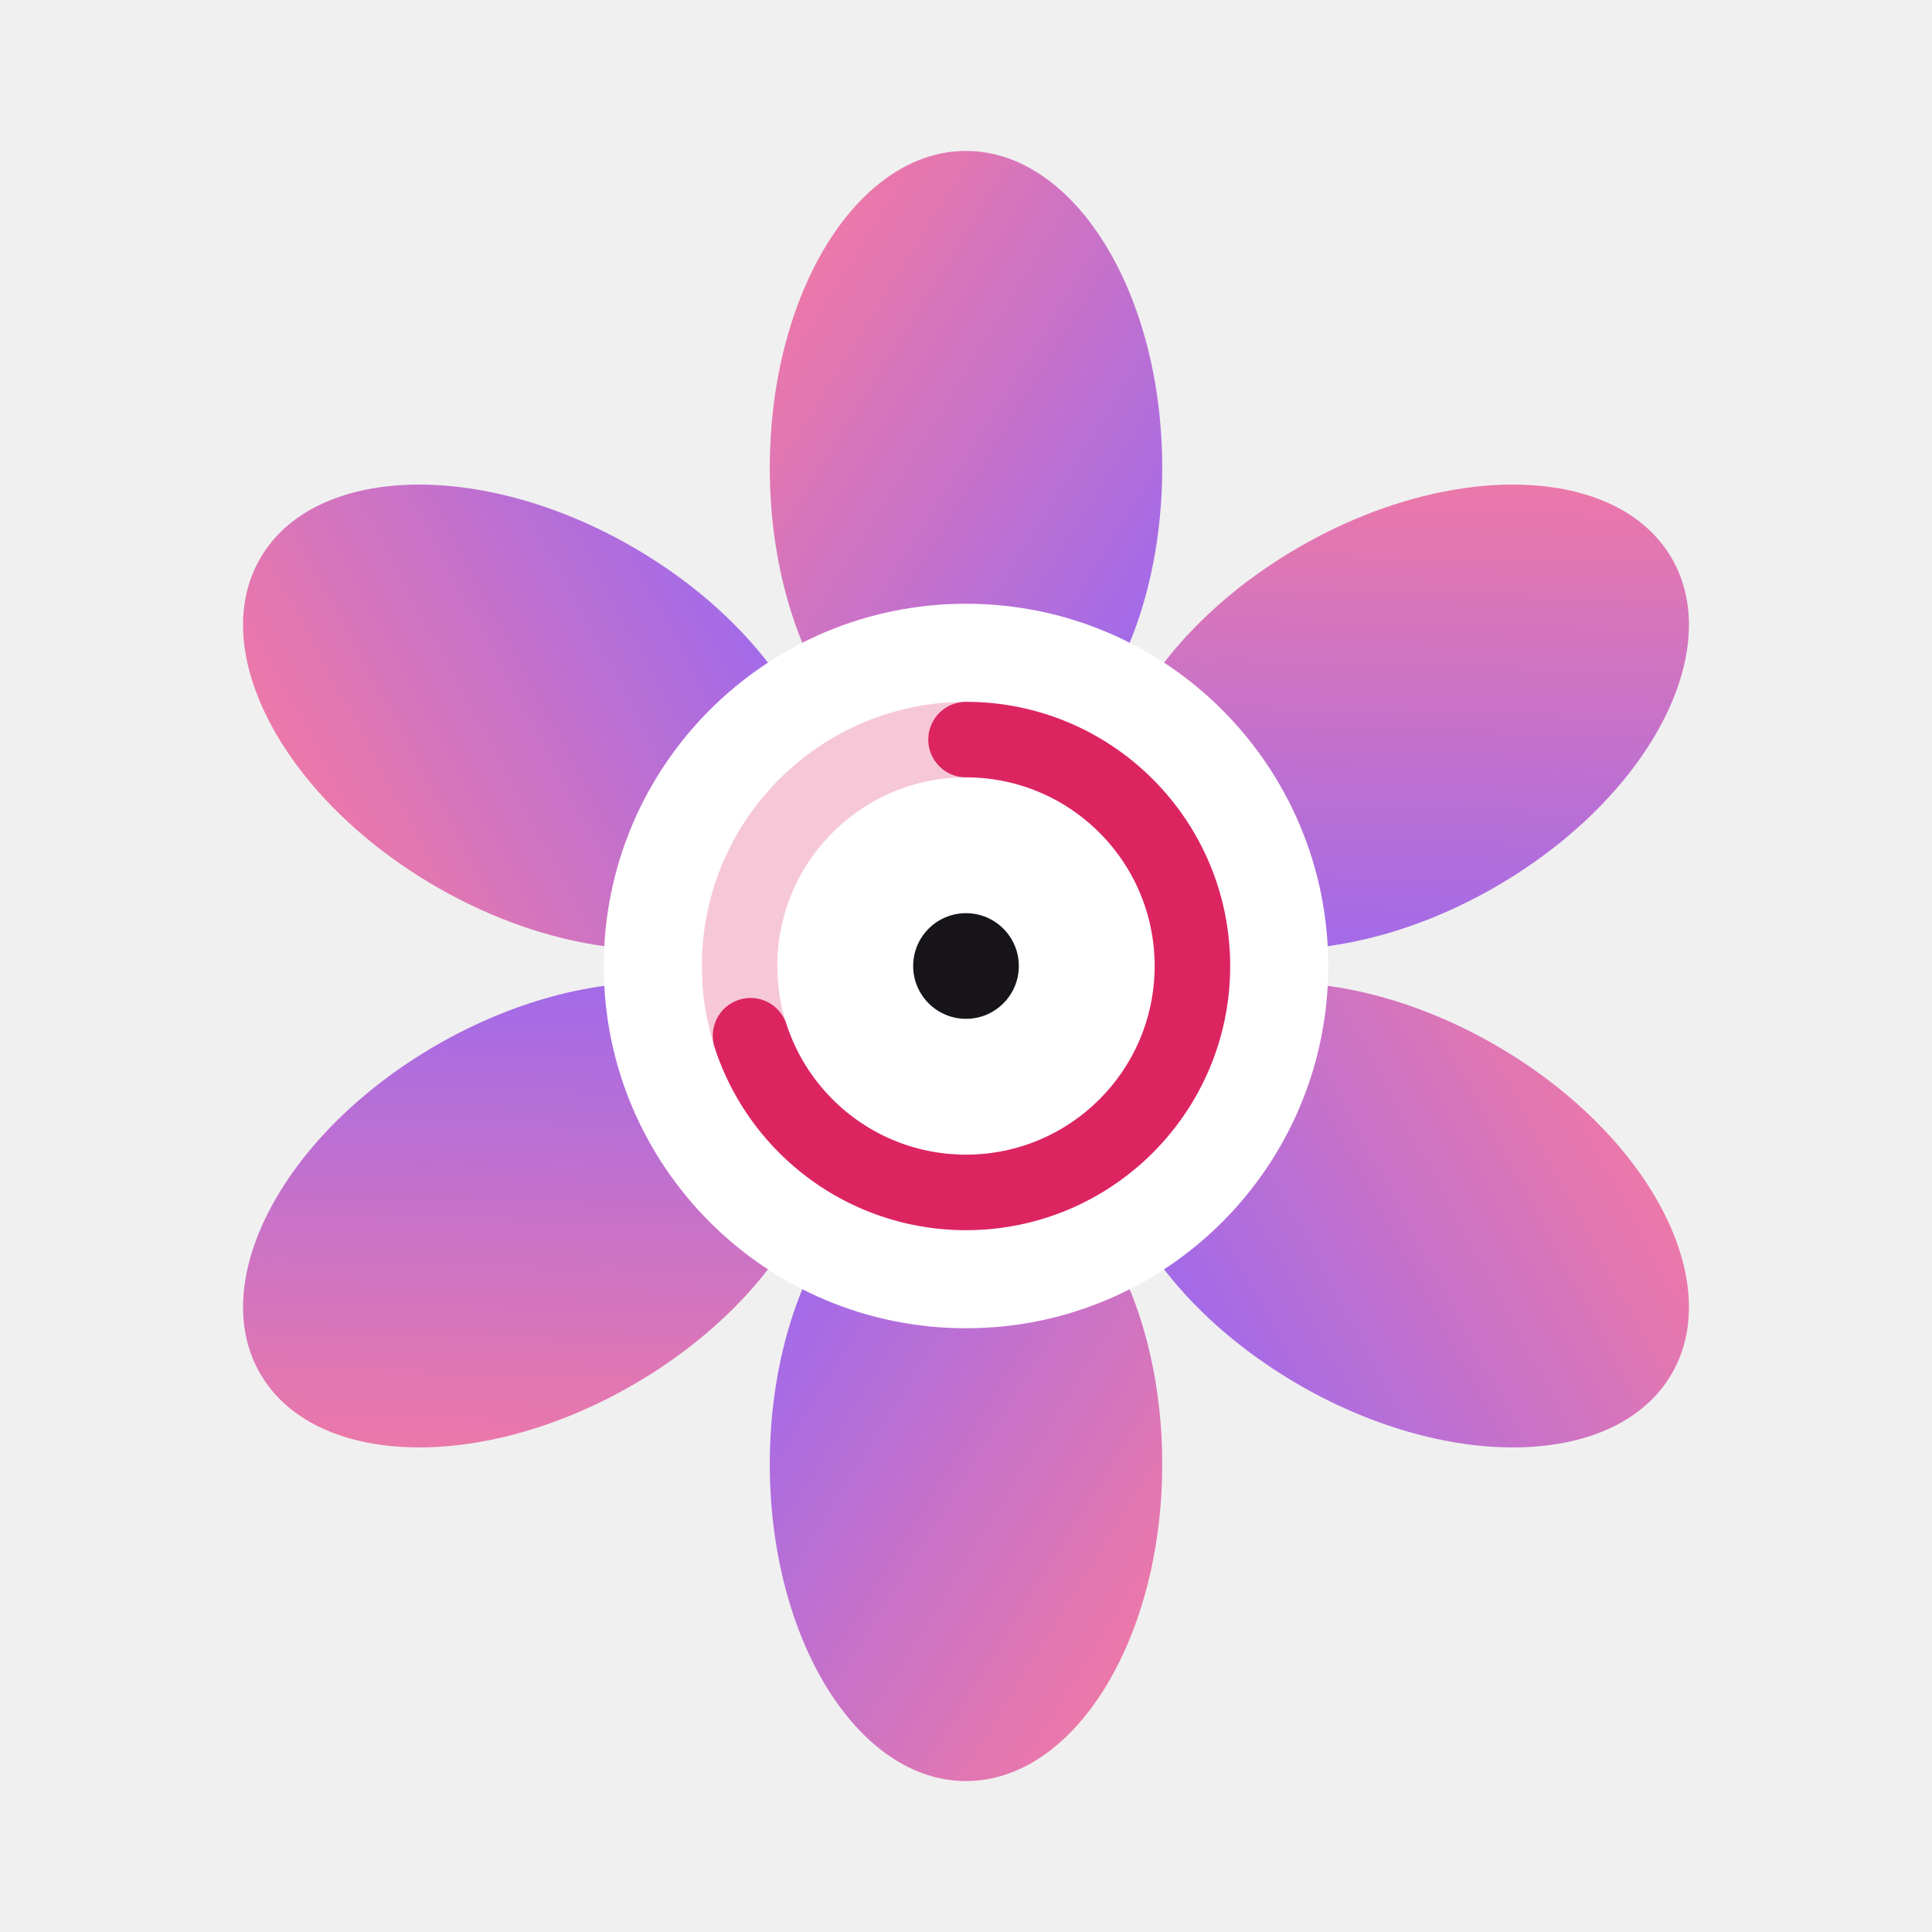
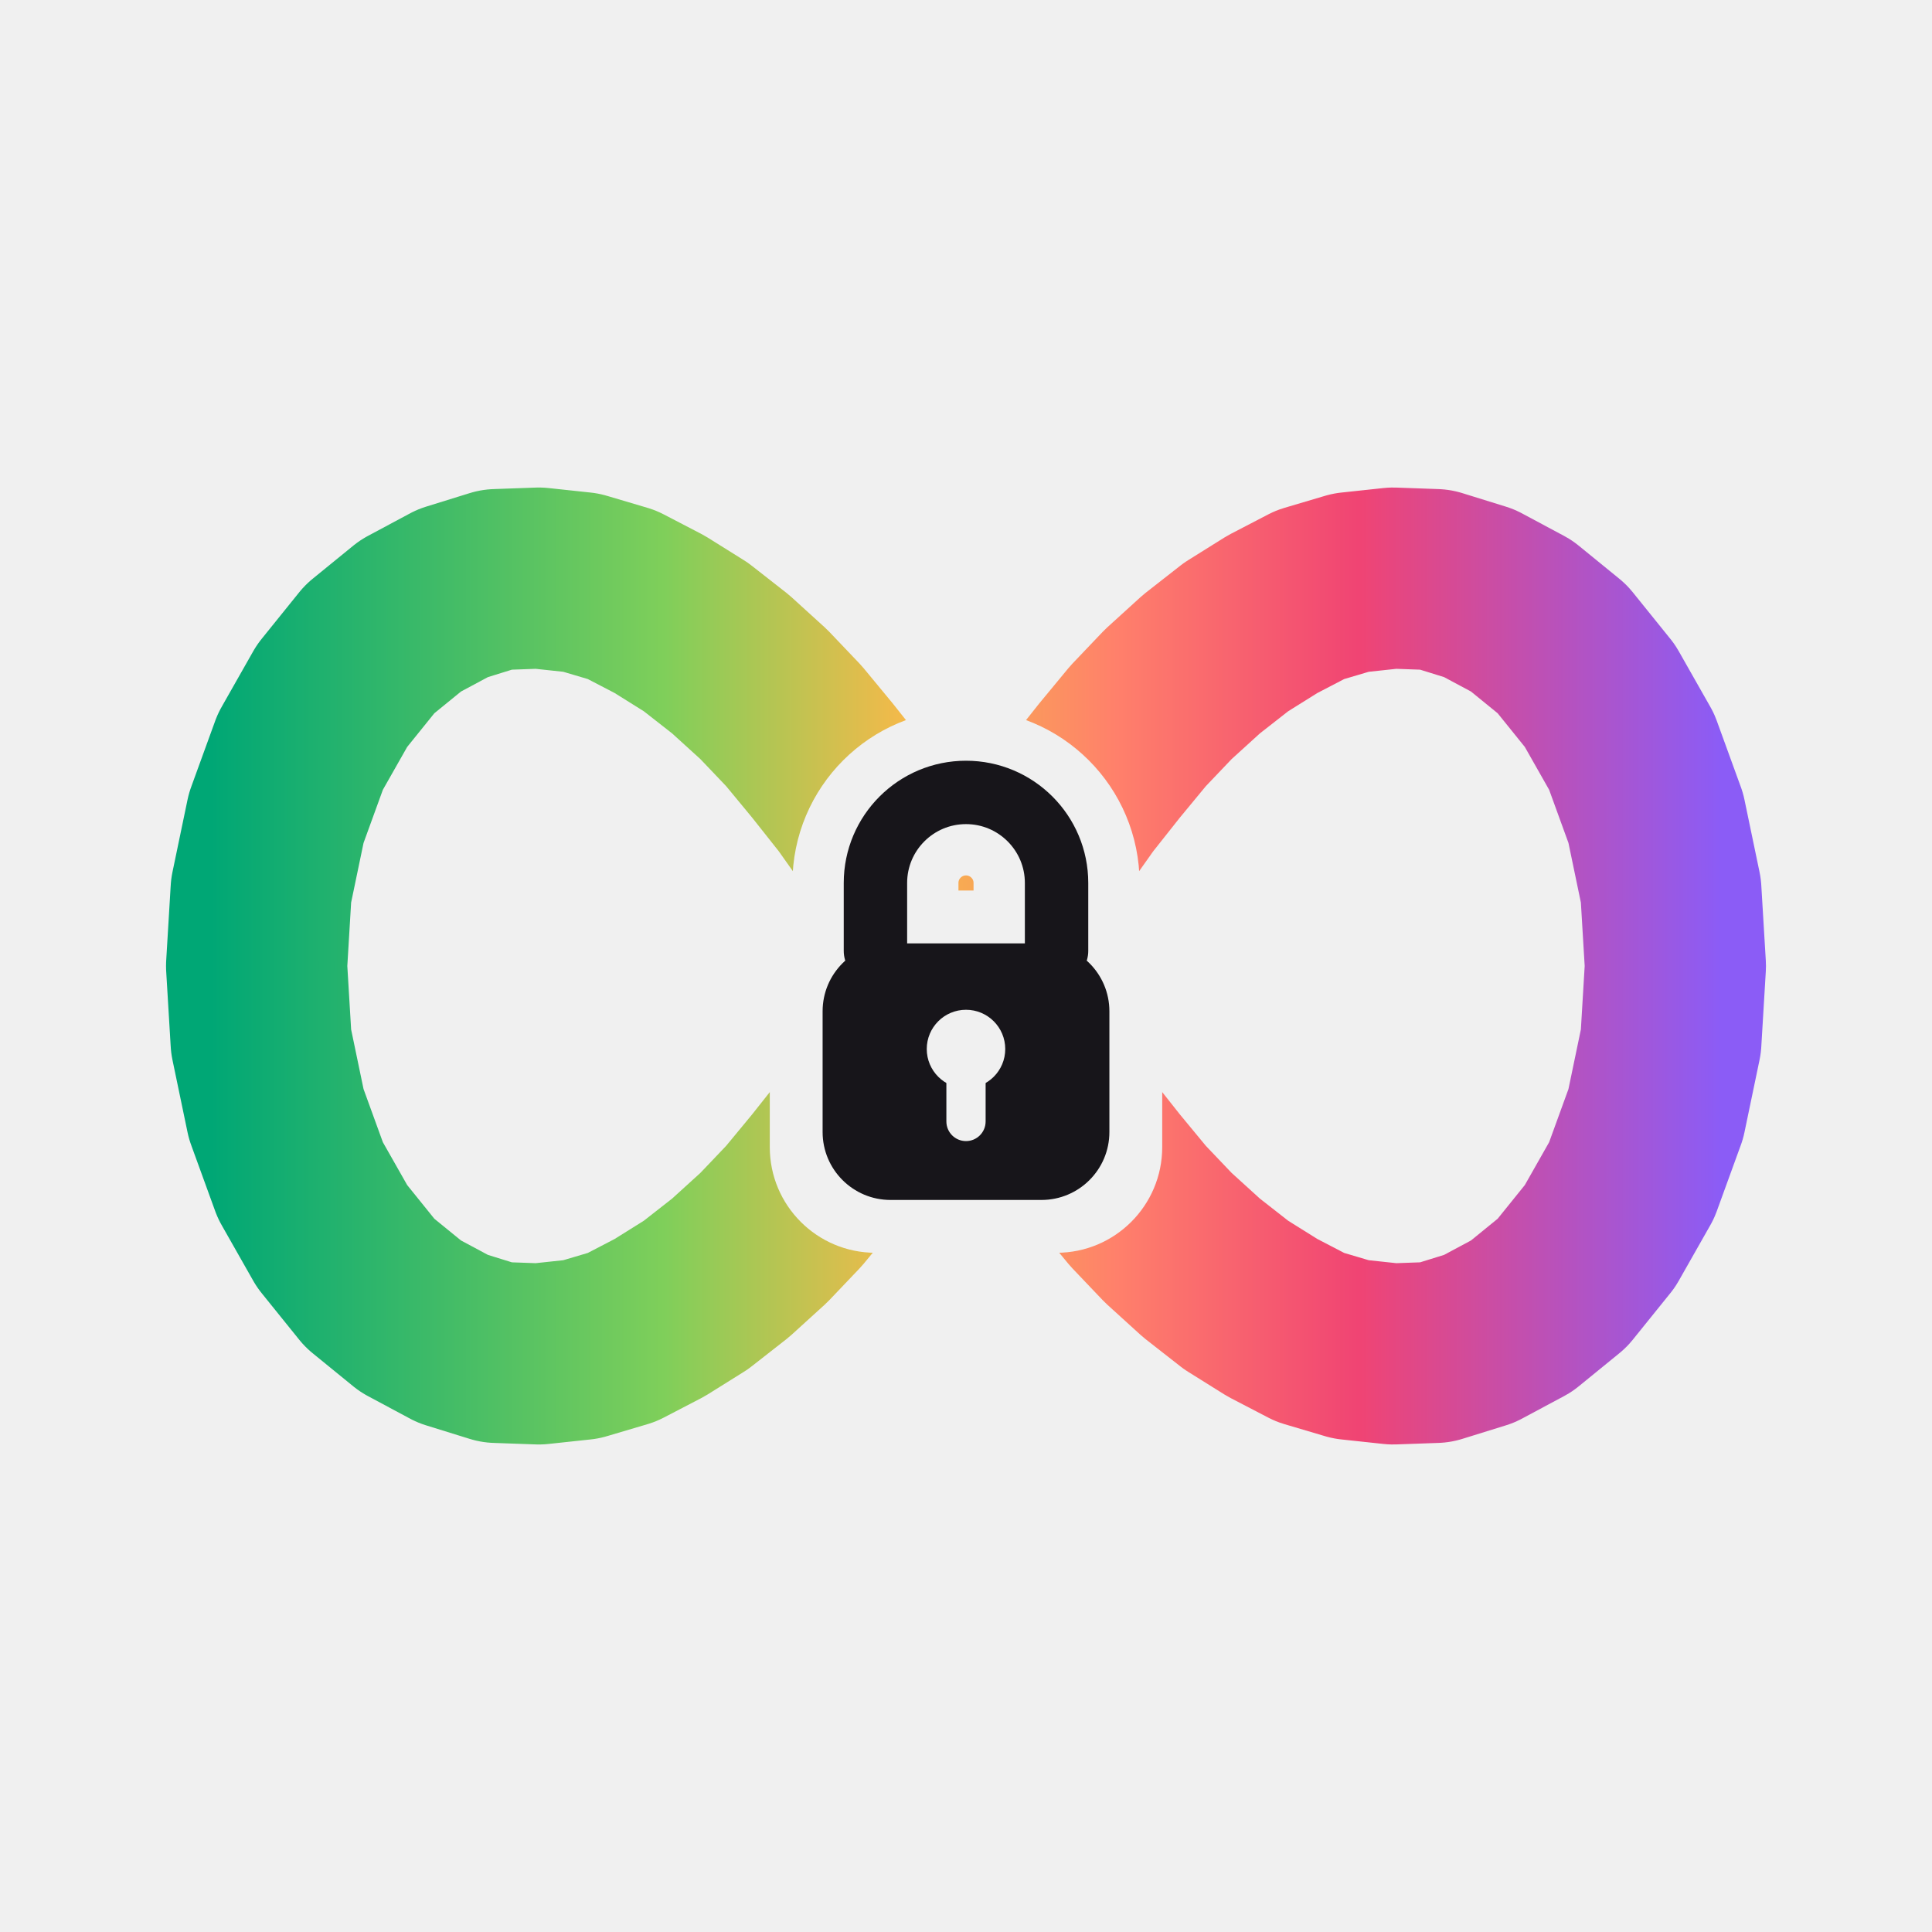
<svg xmlns="http://www.w3.org/2000/svg" viewBox="0 0 128 128" role="img" aria-label="Bloom Authenticator">
  <defs>
-     <linearGradient id="bloom-petal" x1="0" y1="0" x2="1" y2="1">
-       <stop offset="0" stop-color="#fb7195" />
+     <linearGradient id="bm-flow" x1="14" y1="0" x2="114" y2="0" gradientUnits="userSpaceOnUse">
+       <stop offset="0" stop-color="#00a775" />
+       <stop offset="0.3" stop-color="#7fcf5a" />
+       <stop offset="0.46" stop-color="#f5b94a" />
+       <stop offset="0.6" stop-color="#ff806b" />
+       <stop offset="0.76" stop-color="#f04473" />
      <stop offset="1" stop-color="#8b5cf6" />
    </linearGradient>
+     <mask id="bm-cut" maskUnits="userSpaceOnUse" x="0" y="0" width="128" height="128">
+       <rect width="128" height="128" fill="#fff" />
+       <path d="M58 63 V58.5 A6 6 0 0 1 70 58.5 V63" fill="none" stroke="#000" stroke-width="11" stroke-linecap="round" />
+       <rect x="51" y="59" width="26" height="24" rx="7" fill="#000" />
+     </mask>
+     <mask id="bm-hole" maskUnits="userSpaceOnUse" x="0" y="0" width="128" height="128">
+       <rect width="128" height="128" fill="#fff" />
+       <circle cx="64" cy="69.5" r="2.6" fill="#000" />
+       <rect x="62.7" y="70" width="2.6" height="5.6" rx="1.3" fill="#000" />
+     </mask>
  </defs>
-   <ellipse cx="64" cy="31" rx="13" ry="21" transform="rotate(0 64 64)" fill="url(#bloom-petal)" opacity="0.92" />
-   <ellipse cx="64" cy="31" rx="13" ry="21" transform="rotate(60 64 64)" fill="url(#bloom-petal)" opacity="0.92" />
-   <ellipse cx="64" cy="31" rx="13" ry="21" transform="rotate(120 64 64)" fill="url(#bloom-petal)" opacity="0.92" />
-   <ellipse cx="64" cy="31" rx="13" ry="21" transform="rotate(180 64 64)" fill="url(#bloom-petal)" opacity="0.92" />
-   <ellipse cx="64" cy="31" rx="13" ry="21" transform="rotate(240 64 64)" fill="url(#bloom-petal)" opacity="0.92" />
-   <ellipse cx="64" cy="31" rx="13" ry="21" transform="rotate(300 64 64)" fill="url(#bloom-petal)" opacity="0.92" />
-   <circle cx="64" cy="64" r="24" fill="#ffffff" />
-   <circle cx="64" cy="64" r="15" fill="none" stroke="#dc2560" stroke-opacity="0.25" stroke-width="5" />
-   <circle cx="64" cy="64" r="15" fill="none" stroke="#dc2560" stroke-width="5" stroke-linecap="round" stroke-dasharray="66 94.25" transform="rotate(-90 64 64)" />
-   <circle cx="64" cy="64" r="3.5" fill="#17151a" />
+   <path d="M111.0 64.0 L110.7 69.0 L109.7 73.8 L108.1 78.2 L106.0 81.9 L103.5 85.0 L100.8 87.2 L98.0 88.7 L95.1 89.6 L92.3 89.7 L89.5 89.4 L86.8 88.6 L84.3 87.3 L81.9 85.8 L79.6 84.0 L77.4 82.0 L75.4 79.9 L73.5 77.6 L71.6 75.2 L69.9 72.8 L68.1 70.3 L66.5 67.8 L64.8 65.3 L63.2 62.7 L61.5 60.2 L59.9 57.7 L58.1 55.2 L56.4 52.8 L54.5 50.4 L52.6 48.1 L50.6 46.0 L48.4 44.0 L46.1 42.2 L43.7 40.7 L41.2 39.4 L38.5 38.6 L35.7 38.3 L32.9 38.4 L30.0 39.3 L27.2 40.8 L24.5 43.0 L22.0 46.1 L19.9 49.8 L18.3 54.2 L17.3 59.0 L17.0 64.0 L17.3 69.0 L18.3 73.8 L19.9 78.2 L22.0 81.9 L24.5 85.0 L27.2 87.2 L30.0 88.7 L32.9 89.6 L35.7 89.7 L38.5 89.4 L41.2 88.6 L43.7 87.3 L46.1 85.8 L48.4 84.0 L50.6 82.0 L52.6 79.9 L54.5 77.6 L56.4 75.2 L58.1 72.8 L59.9 70.3 L61.5 67.8 L63.2 65.3 L64.8 62.7 L66.5 60.2 L68.1 57.7 L69.9 55.2 L71.6 52.8 L73.5 50.4 L75.4 48.1 L77.4 46.0 L79.6 44.0 L81.9 42.2 L84.3 40.7 L86.8 39.4 L89.5 38.6 L92.3 38.3 L95.1 38.4 L98.0 39.3 L100.8 40.8 L103.5 43.0 L106.0 46.1 L108.1 49.8 L109.7 54.2 L110.7 59.0 L111.0 64.0 Z" fill="none" stroke="url(#bm-flow)" stroke-width="12" stroke-linejoin="round" stroke-linecap="round" mask="url(#bm-cut)" />
+   <path d="M58 63 V58.5 A6 6 0 0 1 70 58.5 V63" fill="none" stroke="#17151a" stroke-width="4.2" stroke-linecap="round" />
+   <rect x="54.5" y="62.5" width="19" height="17" rx="4.5" fill="#17151a" mask="url(#bm-hole)" />
</svg>
